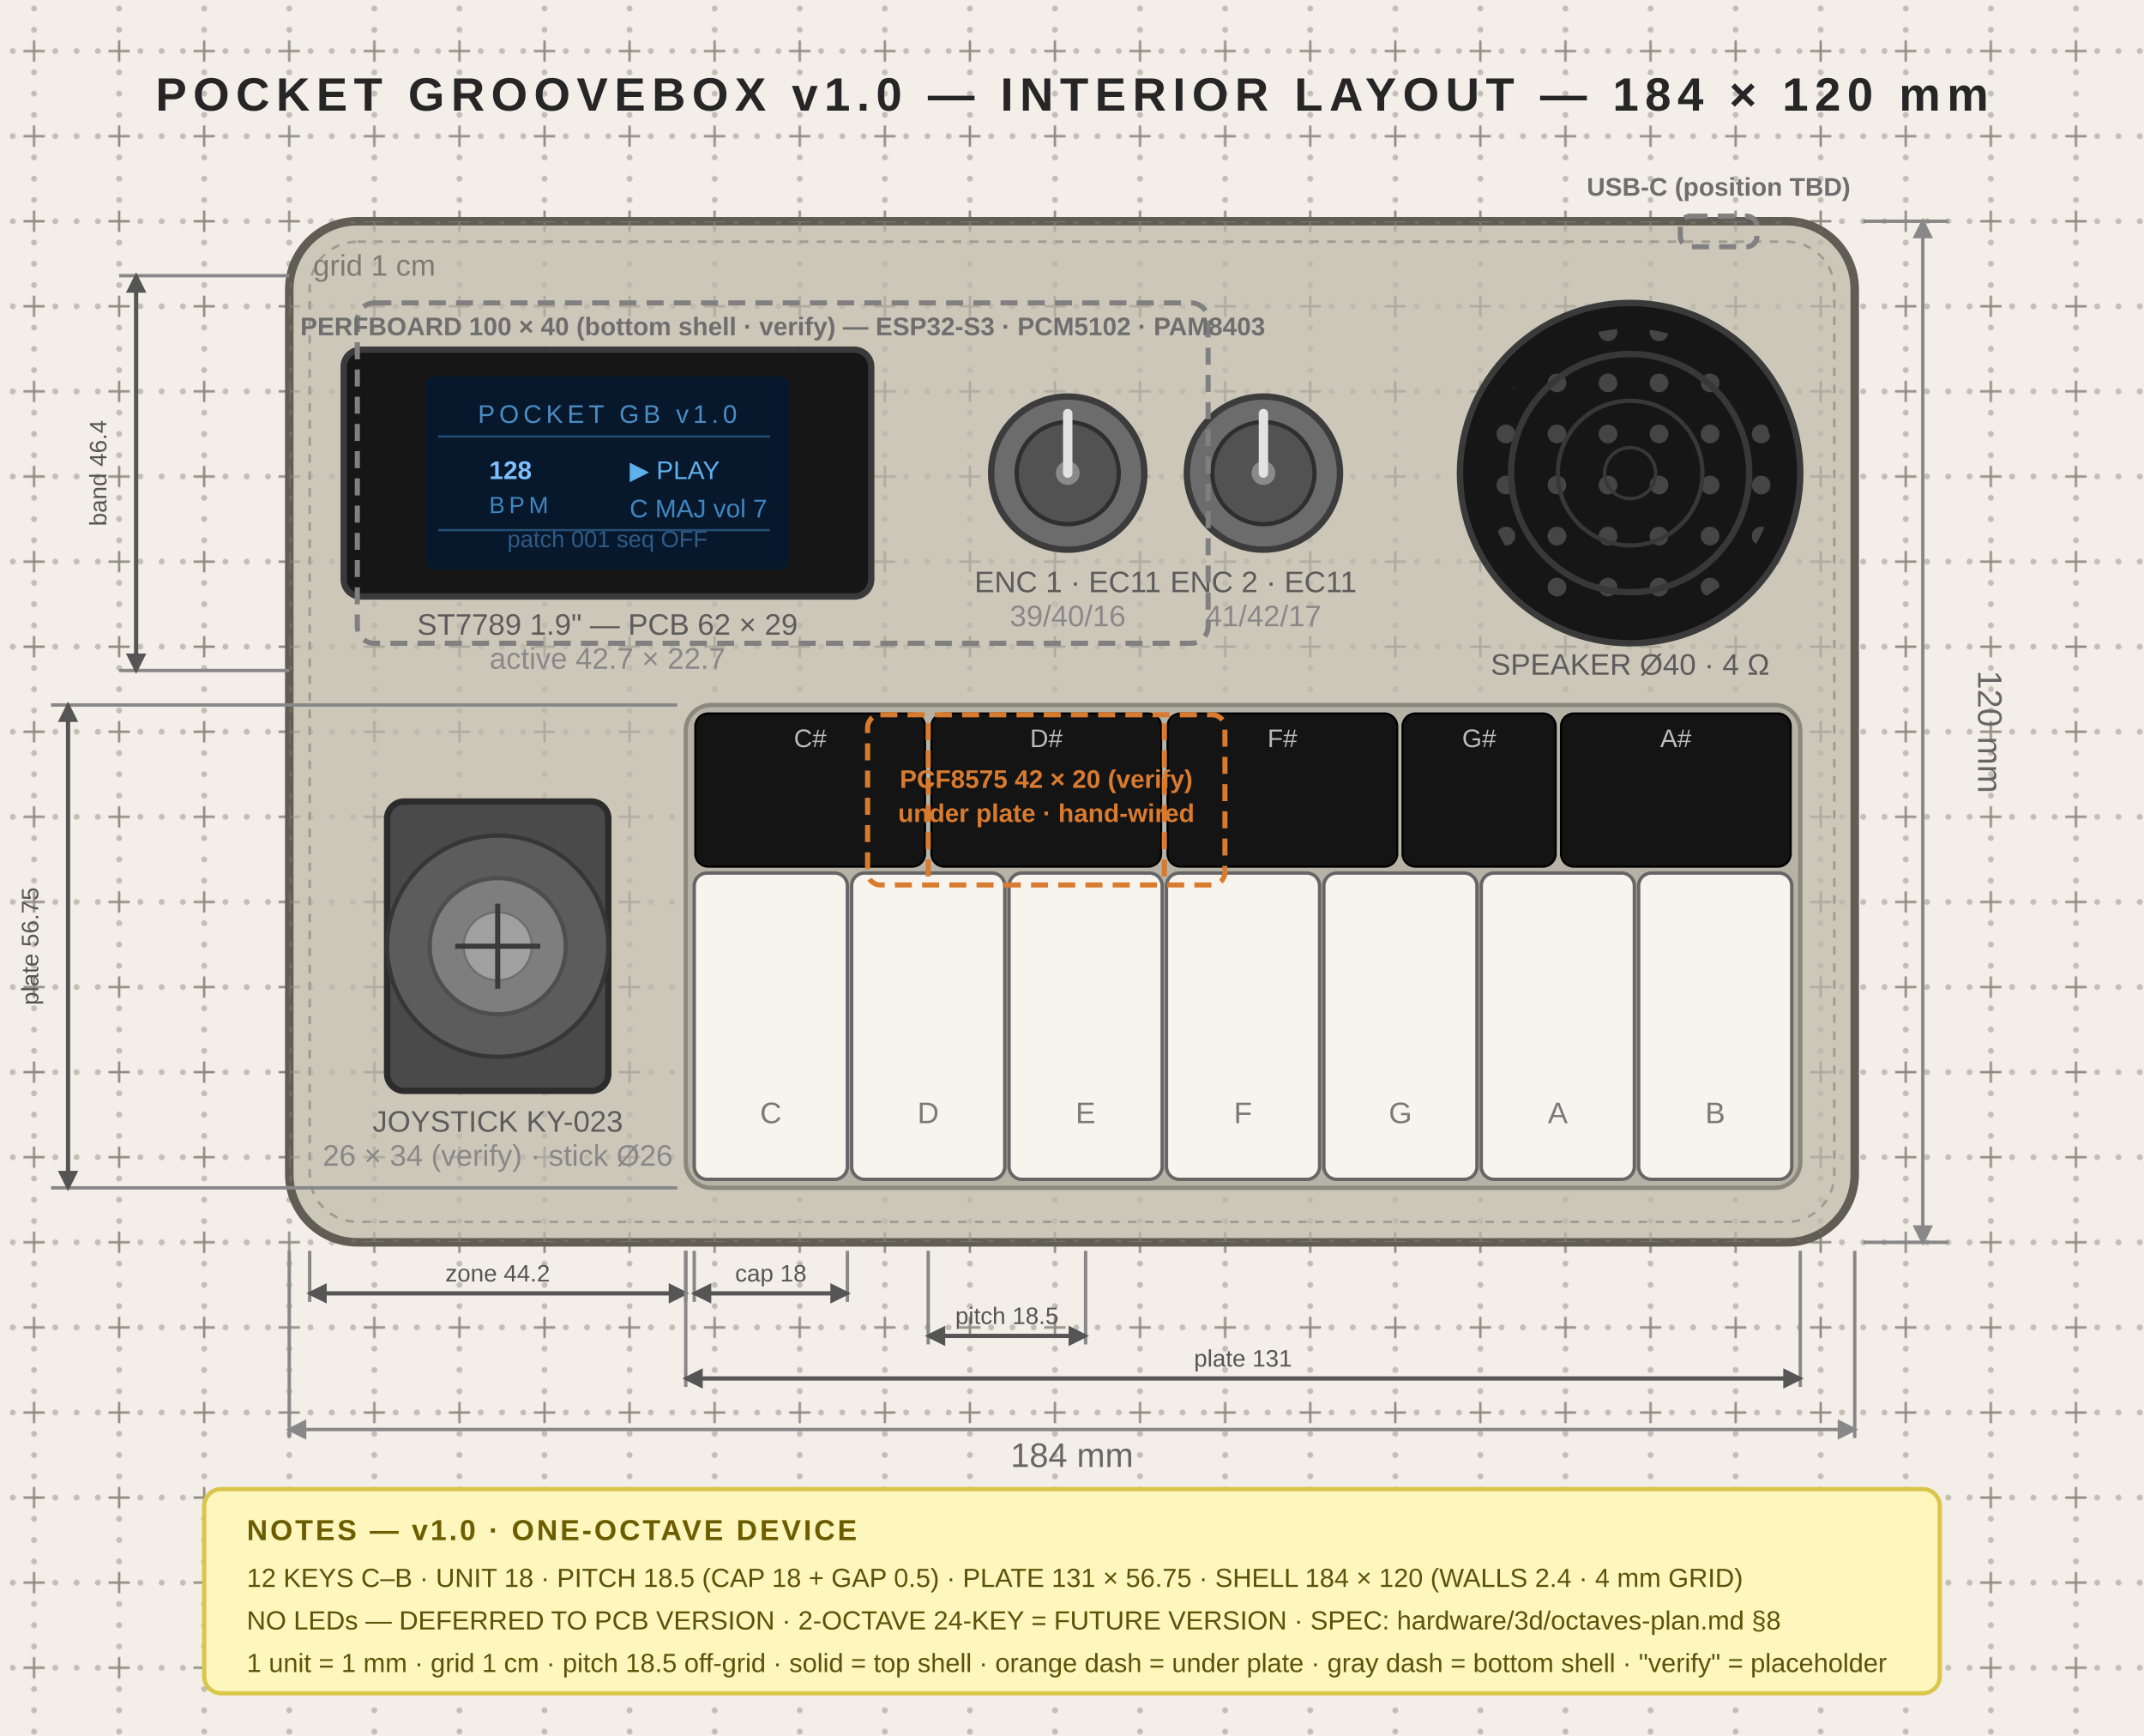
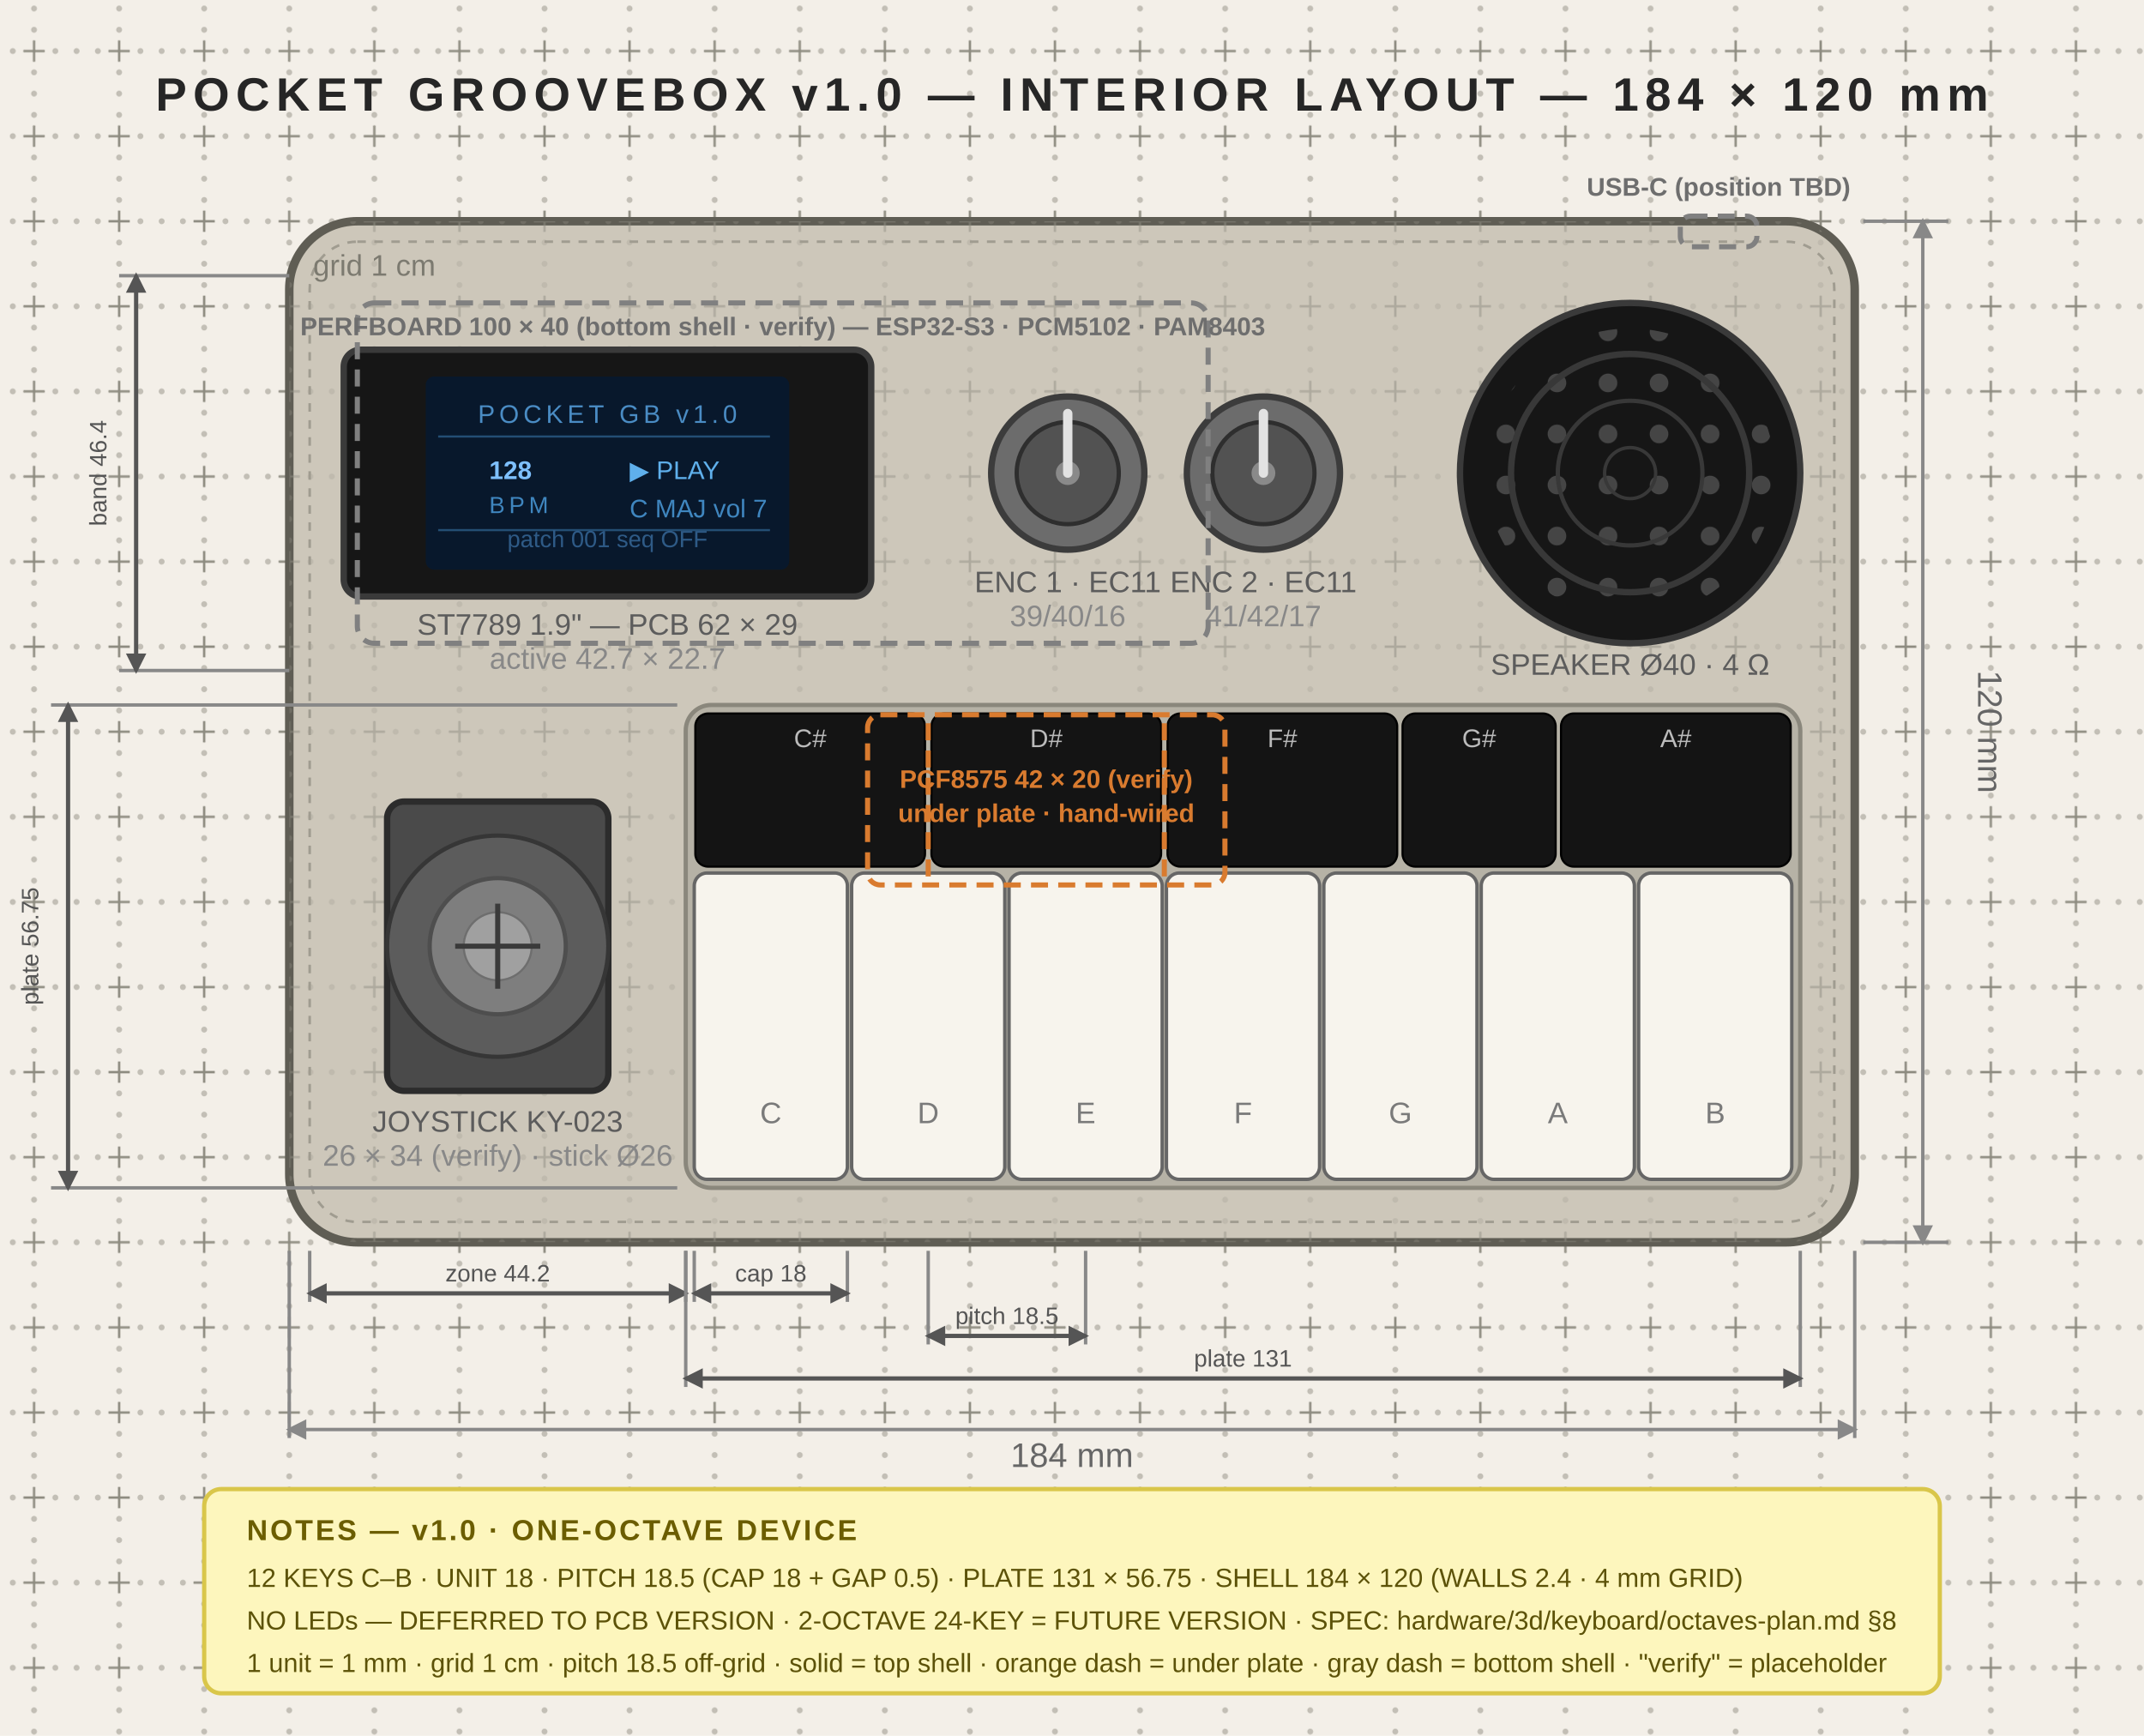
<svg xmlns="http://www.w3.org/2000/svg" xmlns:xlink="http://www.w3.org/1999/xlink" viewBox="0 0 252 204" width="252mm" height="204mm">
  <style>
    text       { font-family: 'Helvetica Neue', Arial, sans-serif; }
    .title     { font-size: 5.5px; font-weight: 700; letter-spacing: .75px; fill: #262626; }
    .lbl       { font-size: 4.25px; font-weight: 700; fill: #333; text-anchor: middle; }
    .sub       { font-size: 3.5px; fill: #5c5c5c; text-anchor: middle; }
    .faint     { font-size: 3.5px; fill: #888; text-anchor: middle; }
    .scr       { font-size: 3px; }
    .klbl      { font-size: 3.5px; fill: #7a7a7a; text-anchor: middle; }
    .klbl-s    { font-size: 3px; fill: #bbb; text-anchor: middle; }
    .dim       { font-size: 4px; fill: #666; text-anchor: middle; }
    .dims      { font-size: 2.8px; fill: #555; text-anchor: middle; }
    .grid-lbl  { font-size: 3.5px; fill: #7c7a70; }

    .wkey  { fill: #f7f4ed; stroke: #666; stroke-width: .4; }
    .bkey  { fill: #141414; stroke: #000; stroke-width: .25; }
    .plate { fill: #b6b2a6; stroke: #8a877c; stroke-width: .5; }
    .body  { fill: none; stroke: #454545; stroke-width: .4; stroke-dasharray: 1.2,.8; }

    /* hidden layers (2D top view can't show depth): */
    .under-plate  { stroke: #d97b2f; stroke-width: .6; stroke-dasharray: 2,1.2; fill: none; }  /* below the key plate */
    .bottom-shell { stroke: #808080; stroke-width: .6; stroke-dasharray: 2,1.2; fill: none; }  /* in the bottom shell */
    .under-lbl    { font-size: 3px; font-weight: 700; fill: #d97b2f; text-anchor: middle; }
    .bottom-lbl   { font-size: 3px; font-weight: 700; fill: #6e6e6e; text-anchor: middle; }

    .dimln  { stroke: #888; stroke-width: .4; fill: none; }
    .dimk   { stroke: #555; stroke-width: .5; fill: none; }
  </style>
  <defs>
    <pattern id="grid" x="4" y="6" width="10" height="10" patternUnits="userSpaceOnUse">
      <g stroke="#8d8b80" stroke-width="0.28">
        <path d="M -1.25 0 H 1.25 M 0 -1.25 V 1.25" />
        <path d="M 8.75 0 H 11.25 M 10 -1.25 V 1.25" />
        <path d="M -1.25 10 H 1.25 M 0 8.75 V 11.25" />
        <path d="M 8.75 10 H 11.25 M 10 8.75 V 11.25" />
      </g>
      <g fill="#9a988d" opacity="0.55">
        <circle cx="2.5" cy="0" r=".35" />
        <circle cx="5" cy="0" r=".35" />
        <circle cx="7.5" cy="0" r=".35" />
        <circle cx="2.5" cy="10" r=".35" />
        <circle cx="5" cy="10" r=".35" />
        <circle cx="7.5" cy="10" r=".35" />
        <circle cx="0" cy="2.5" r=".35" />
        <circle cx="0" cy="5" r=".35" />
        <circle cx="0" cy="7.5" r=".35" />
        <circle cx="10" cy="2.5" r=".35" />
        <circle cx="10" cy="5" r=".35" />
        <circle cx="10" cy="7.5" r=".35" />
      </g>
    </pattern>
    <pattern id="grille" width="6" height="6" patternUnits="userSpaceOnUse">
      <circle cx="3" cy="3" r="1.1" fill="#454545" />
    </pattern>
    <marker id="arr" markerUnits="userSpaceOnUse" markerWidth="2.4" markerHeight="2.4" refX="2" refY="1.2" orient="auto">
      <path d="M0,0 L0,2.4 L2.4,1.2 z" fill="#555" />
    </marker>
    <marker id="arrL" markerUnits="userSpaceOnUse" markerWidth="2.4" markerHeight="2.4" refX="0.4" refY="1.2" orient="auto">
      <path d="M2.4,0 L2.4,2.4 L0,1.2 z" fill="#555" />
    </marker>
    <marker id="arrW" markerUnits="userSpaceOnUse" markerWidth="2.4" markerHeight="2.4" refX="2" refY="1.2" orient="auto">
      <path d="M0,0 L0,2.4 L2.4,1.2 z" fill="#888" />
    </marker>
    <marker id="arrWL" markerUnits="userSpaceOnUse" markerWidth="2.4" markerHeight="2.4" refX="0.4" refY="1.2" orient="auto">
      <path d="M2.4,0 L2.4,2.4 L0,1.2 z" fill="#888" />
    </marker>
    <rect id="capN" width="18" height="36" rx="1.5" />
    <rect id="capS15" width="27" height="18" rx="1.5" />
    <rect id="capS1" width="18" height="18" rx="1.5" />
    <clipPath id="shell-clip">
      <rect x="34" y="26" width="184" height="120" rx="8" />
    </clipPath>
  </defs>
  <rect width="252" height="204" fill="#f3efe8" />
  <rect width="252" height="204" fill="url(#grid)" />
  <text class="title" x="126" y="13" text-anchor="middle">POCKET GROOVEBOX v1.0 — INTERIOR LAYOUT — 184 × 120 mm</text>
  <rect x="34" y="26" width="184" height="120" rx="8" fill="#cdc7ba" stroke="#5f5d54" stroke-width="1" />
  <rect x="34" y="26" width="184" height="120" fill="url(#grid)" clip-path="url(#shell-clip)" opacity="0.5" />
  <rect x="36.4" y="28.4" width="179.2" height="115.2" rx="5.6" fill="none" stroke="#a09c90" stroke-width=".3" stroke-dasharray="1,1" />
  <text class="grid-lbl" x="36.8" y="32.4">grid 1 cm</text>
  <g id="usb-c">
    <rect class="bottom-shell" x="197.5" y="25.4" width="9" height="3.6" rx="1.2" />
    <text class="bottom-lbl" x="202" y="23">USB-C (position TBD)</text>
  </g>
  <g id="display">
    <rect x="40.4" y="41.1" width="62" height="29" rx="2" fill="#161616" stroke="#3a3a3a" stroke-width=".75" />
    <rect x="50.04" y="44.25" width="42.72" height="22.7" rx="1" fill="#08182c" />
    <text class="scr" x="71.4" y="49.7" text-anchor="middle" fill="#4a8cc4" letter-spacing=".5">POCKET GB v1.0</text>
    <line x1="51.5" y1="51.3" x2="90.5" y2="51.3" stroke="#234e74" stroke-width=".25" />
    <text class="scr" x="57.5" y="56.3" fill="#7ec0ff" font-weight="bold">128</text>
    <text x="57.5" y="60.3" font-size="2.75" fill="#3f86bf" letter-spacing=".5">BPM</text>
    <text class="scr" x="74" y="56.3" fill="#5fb0ec">▶ PLAY</text>
    <text x="74" y="60.8" font-size="3" fill="#3f86bf">C MAJ  vol 7</text>
    <line x1="51.5" y1="62.3" x2="90.5" y2="62.3" stroke="#244e74" stroke-width=".25" />
    <text x="71.4" y="64.3" font-size="2.75" text-anchor="middle" fill="#2e5a86">patch 001  seq OFF</text>
    <text class="sub" x="71.4" y="74.6">ST7789 1.9" — PCB 62 × 29</text>
    <text class="faint" x="71.4" y="78.6" font-size="3">active 42.7 × 22.7</text>
  </g>
  <g id="enc1">
    <rect class="body" x="119.5" y="49.6" width="12" height="12" />
    <circle cx="125.5" cy="55.6" r="9" fill="#6c6c6c" stroke="#3c3c3c" stroke-width=".75" />
    <circle cx="125.5" cy="55.6" r="6" fill="#525252" stroke="#2e2e2e" stroke-width=".5" />
    <circle cx="125.5" cy="55.6" r="1.4" fill="#8a8a8a" />
    <line x1="125.5" y1="55.6" x2="125.5" y2="48.6" stroke="#e2e2e2" stroke-width="1.1" stroke-linecap="round" />
    <text class="sub" x="125.5" y="69.6">ENC 1 · EC11</text>
    <text class="faint" x="125.5" y="73.6" font-size="3">39/40/16</text>
  </g>
  <g id="enc2">
    <rect class="body" x="142.5" y="49.6" width="12" height="12" />
    <circle cx="148.5" cy="55.6" r="9" fill="#6c6c6c" stroke="#3c3c3c" stroke-width=".75" />
    <circle cx="148.5" cy="55.6" r="6" fill="#525252" stroke="#2e2e2e" stroke-width=".5" />
    <circle cx="148.5" cy="55.6" r="1.4" fill="#8a8a8a" />
    <line x1="148.5" y1="55.6" x2="148.5" y2="48.6" stroke="#e2e2e2" stroke-width="1.1" stroke-linecap="round" />
    <text class="sub" x="148.5" y="69.6">ENC 2 · EC11</text>
    <text class="faint" x="148.5" y="73.6" font-size="3">41/42/17</text>
  </g>
  <g id="speaker">
    <circle cx="191.6" cy="55.6" r="20" fill="#161616" stroke="#3a3a3a" stroke-width=".75" />
    <circle cx="191.6" cy="55.6" r="17" fill="url(#grille)" />
    <circle cx="191.6" cy="55.6" r="14" fill="none" stroke="#383838" stroke-width=".75" />
    <circle cx="191.6" cy="55.6" r="8.5" fill="none" stroke="#383838" stroke-width=".5" />
    <circle cx="191.6" cy="55.6" r="3" fill="none" stroke="#383838" stroke-width=".4" />
    <text class="sub" x="191.6" y="79.3">SPEAKER Ø40 · 4 Ω</text>
  </g>
  <g id="perfboard">
    <rect class="bottom-shell" x="42" y="35.6" width="100" height="40" rx="2" />
    <text class="bottom-lbl" x="92" y="39.4">PERFBOARD 100 × 40 (bottom shell · verify) — ESP32-S3 · PCM5102 · PAM8403</text>
  </g>
  <g id="joystick">
    <rect x="45.5" y="94.2" width="26" height="34" rx="2" fill="#4a4a4a" stroke="#2c2c2c" stroke-width=".75" />
    <circle cx="58.5" cy="111.2" r="13" fill="#5c5c5c" stroke="#363636" stroke-width=".5" />
    <circle cx="58.5" cy="111.2" r="8" fill="#7e7e7e" stroke="#4e4e4e" stroke-width=".5" />
    <circle cx="58.5" cy="111.2" r="4" fill="#a0a0a0" stroke="#6e6e6e" stroke-width=".25" />
    <line x1="53.5" y1="111.2" x2="63.5" y2="111.2" stroke="#3a3a3a" stroke-width=".6" />
    <line x1="58.5" y1="106.2" x2="58.5" y2="116.2" stroke="#3a3a3a" stroke-width=".6" />
    <text class="sub" x="58.5" y="133">JOYSTICK KY-023</text>
    <text class="faint" x="58.5" y="137" font-size="3">26 × 34 (verify) · stick Ø26</text>
  </g>
  <g id="keyboard">
    <rect class="plate" x="80.6" y="82.85" width="131" height="56.75" rx="3" />
    <use class="wkey" xlink:href="#capN" x="81.6" y="102.6" />
    <use class="wkey" xlink:href="#capN" x="100.1" y="102.6" />
    <use class="wkey" xlink:href="#capN" x="118.6" y="102.6" />
    <use class="wkey" xlink:href="#capN" x="137.1" y="102.6" />
    <use class="wkey" xlink:href="#capN" x="155.6" y="102.6" />
    <use class="wkey" xlink:href="#capN" x="174.1" y="102.6" />
    <use class="wkey" xlink:href="#capN" x="192.6" y="102.6" />
    <use class="bkey" xlink:href="#capS15" x="81.725" y="83.85" />
    <use class="bkey" xlink:href="#capS15" x="109.475" y="83.85" />
    <use class="bkey" xlink:href="#capS15" x="137.225" y="83.85" />
    <use class="bkey" xlink:href="#capS1" x="164.85" y="83.85" />
    <use class="bkey" xlink:href="#capS15" x="183.475" y="83.85" />
    <text class="klbl" x="90.6" y="132">C</text>
    <text class="klbl" x="109.1" y="132">D</text>
    <text class="klbl" x="127.6" y="132">E</text>
    <text class="klbl" x="146.1" y="132">F</text>
    <text class="klbl" x="164.6" y="132">G</text>
    <text class="klbl" x="183.1" y="132">A</text>
    <text class="klbl" x="201.6" y="132">B</text>
    <text class="klbl-s" x="95.225" y="87.8">C#</text>
    <text class="klbl-s" x="122.975" y="87.8">D#</text>
    <text class="klbl-s" x="150.725" y="87.8">F#</text>
    <text class="klbl-s" x="173.85" y="87.8">G#</text>
    <text class="klbl-s" x="196.975" y="87.8">A#</text>
  </g>
  <g id="pcf8575">
    <rect class="under-plate" x="101.975" y="84" width="42" height="20" rx="1.5" />
    <line class="under-plate" x1="109.1" y1="85" x2="109.1" y2="103" stroke-width=".35" />
    <line class="under-plate" x1="136.85" y1="85" x2="136.85" y2="103" stroke-width=".35" />
    <text class="under-lbl" x="122.975" y="92.6">PCF8575 42 × 20 (verify)</text>
    <text class="under-lbl" x="122.975" y="96.6">under plate · hand-wired</text>
  </g>
  <line class="dimln" x1="34" y1="32.4" x2="14" y2="32.4" />
  <line class="dimln" x1="34" y1="78.8" x2="14" y2="78.8" />
  <line class="dimk" x1="16" y1="32.4" x2="16" y2="78.8" marker-end="url(#arr)" marker-start="url(#arrL)" />
  <text class="dims" x="12.5" y="55.6" transform="rotate(-90 12.5 55.6)">band 46.4</text>
  <line class="dimln" x1="79.6" y1="82.85" x2="6" y2="82.85" />
  <line class="dimln" x1="79.6" y1="139.6" x2="6" y2="139.6" />
  <line class="dimk" x1="8" y1="82.85" x2="8" y2="139.6" marker-end="url(#arr)" marker-start="url(#arrL)" />
  <text class="dims" x="4.5" y="111.2" transform="rotate(-90 4.5 111.2)">plate 56.75</text>
  <line class="dimln" x1="36.4" y1="147" x2="36.4" y2="153" />
  <line class="dimln" x1="80.6" y1="147" x2="80.6" y2="153" />
  <line class="dimk" x1="36.4" y1="152" x2="80.6" y2="152" marker-end="url(#arr)" marker-start="url(#arrL)" />
  <text class="dims" x="58.5" y="150.6">zone 44.2</text>
  <line class="dimln" x1="81.6" y1="147" x2="81.6" y2="153" />
  <line class="dimln" x1="99.6" y1="147" x2="99.6" y2="153" />
  <line class="dimk" x1="81.6" y1="152" x2="99.6" y2="152" marker-end="url(#arr)" marker-start="url(#arrL)" />
  <text class="dims" x="90.6" y="150.6">cap 18</text>
  <line class="dimln" x1="109.1" y1="147" x2="109.1" y2="158" />
  <line class="dimln" x1="127.6" y1="147" x2="127.6" y2="158" />
  <line class="dimk" x1="109.1" y1="157" x2="127.6" y2="157" marker-end="url(#arr)" marker-start="url(#arrL)" />
  <text class="dims" x="118.35" y="155.6">pitch 18.5</text>
  <line class="dimln" x1="80.6" y1="147" x2="80.6" y2="163" />
  <line class="dimln" x1="211.6" y1="147" x2="211.6" y2="163" />
  <line class="dimk" x1="80.6" y1="162" x2="211.6" y2="162" marker-end="url(#arr)" marker-start="url(#arrL)" />
  <text class="dims" x="146.1" y="160.6">plate 131</text>
  <line class="dimln" x1="34" y1="147" x2="34" y2="169" />
  <line class="dimln" x1="218" y1="147" x2="218" y2="169" />
  <line class="dimln" x1="34" y1="168" x2="218" y2="168" marker-end="url(#arrW)" marker-start="url(#arrWL)" />
  <text class="dim" x="126" y="172.4">184 mm</text>
  <line class="dimln" x1="219" y1="26" x2="229" y2="26" />
  <line class="dimln" x1="219" y1="146" x2="229" y2="146" />
  <line class="dimln" x1="226" y1="26" x2="226" y2="146" marker-end="url(#arrW)" marker-start="url(#arrWL)" />
  <text class="dim" x="232.5" y="86" transform="rotate(90 232.5 86)">120 mm</text>
  <rect x="24" y="175" width="204" height="24" rx="2" fill="#fdf6bd" stroke="#d9c64a" stroke-width=".5" />
  <text x="29" y="181" font-size="3.4" font-weight="700" fill="#6b5d00" letter-spacing=".3">NOTES — v1.0 · ONE-OCTAVE DEVICE</text>
  <text x="29" y="186.5" font-size="3.1" fill="#5c5208">12 KEYS C–B · UNIT 18 · PITCH 18.5 (CAP 18 + GAP 0.5) · PLATE 131 × 56.75 · SHELL 184 × 120 (WALLS 2.4 · 4 mm GRID)</text>
-   <text x="29" y="191.5" font-size="3.1" fill="#5c5208">NO LEDs — DEFERRED TO PCB VERSION · 2-OCTAVE 24-KEY = FUTURE VERSION · SPEC: hardware/3d/octaves-plan.md §8</text>
+   <text x="29" y="191.5" font-size="3.1" fill="#5c5208">NO LEDs — DEFERRED TO PCB VERSION · 2-OCTAVE 24-KEY = FUTURE VERSION · SPEC: hardware/3d/keyboard/octaves-plan.md §8</text>
  <text x="29" y="196.5" font-size="3.1" fill="#5c5208">1 unit = 1 mm · grid 1 cm · pitch 18.5 off-grid · solid = top shell · orange dash = under plate · gray dash = bottom shell · "verify" = placeholder</text>
</svg>
